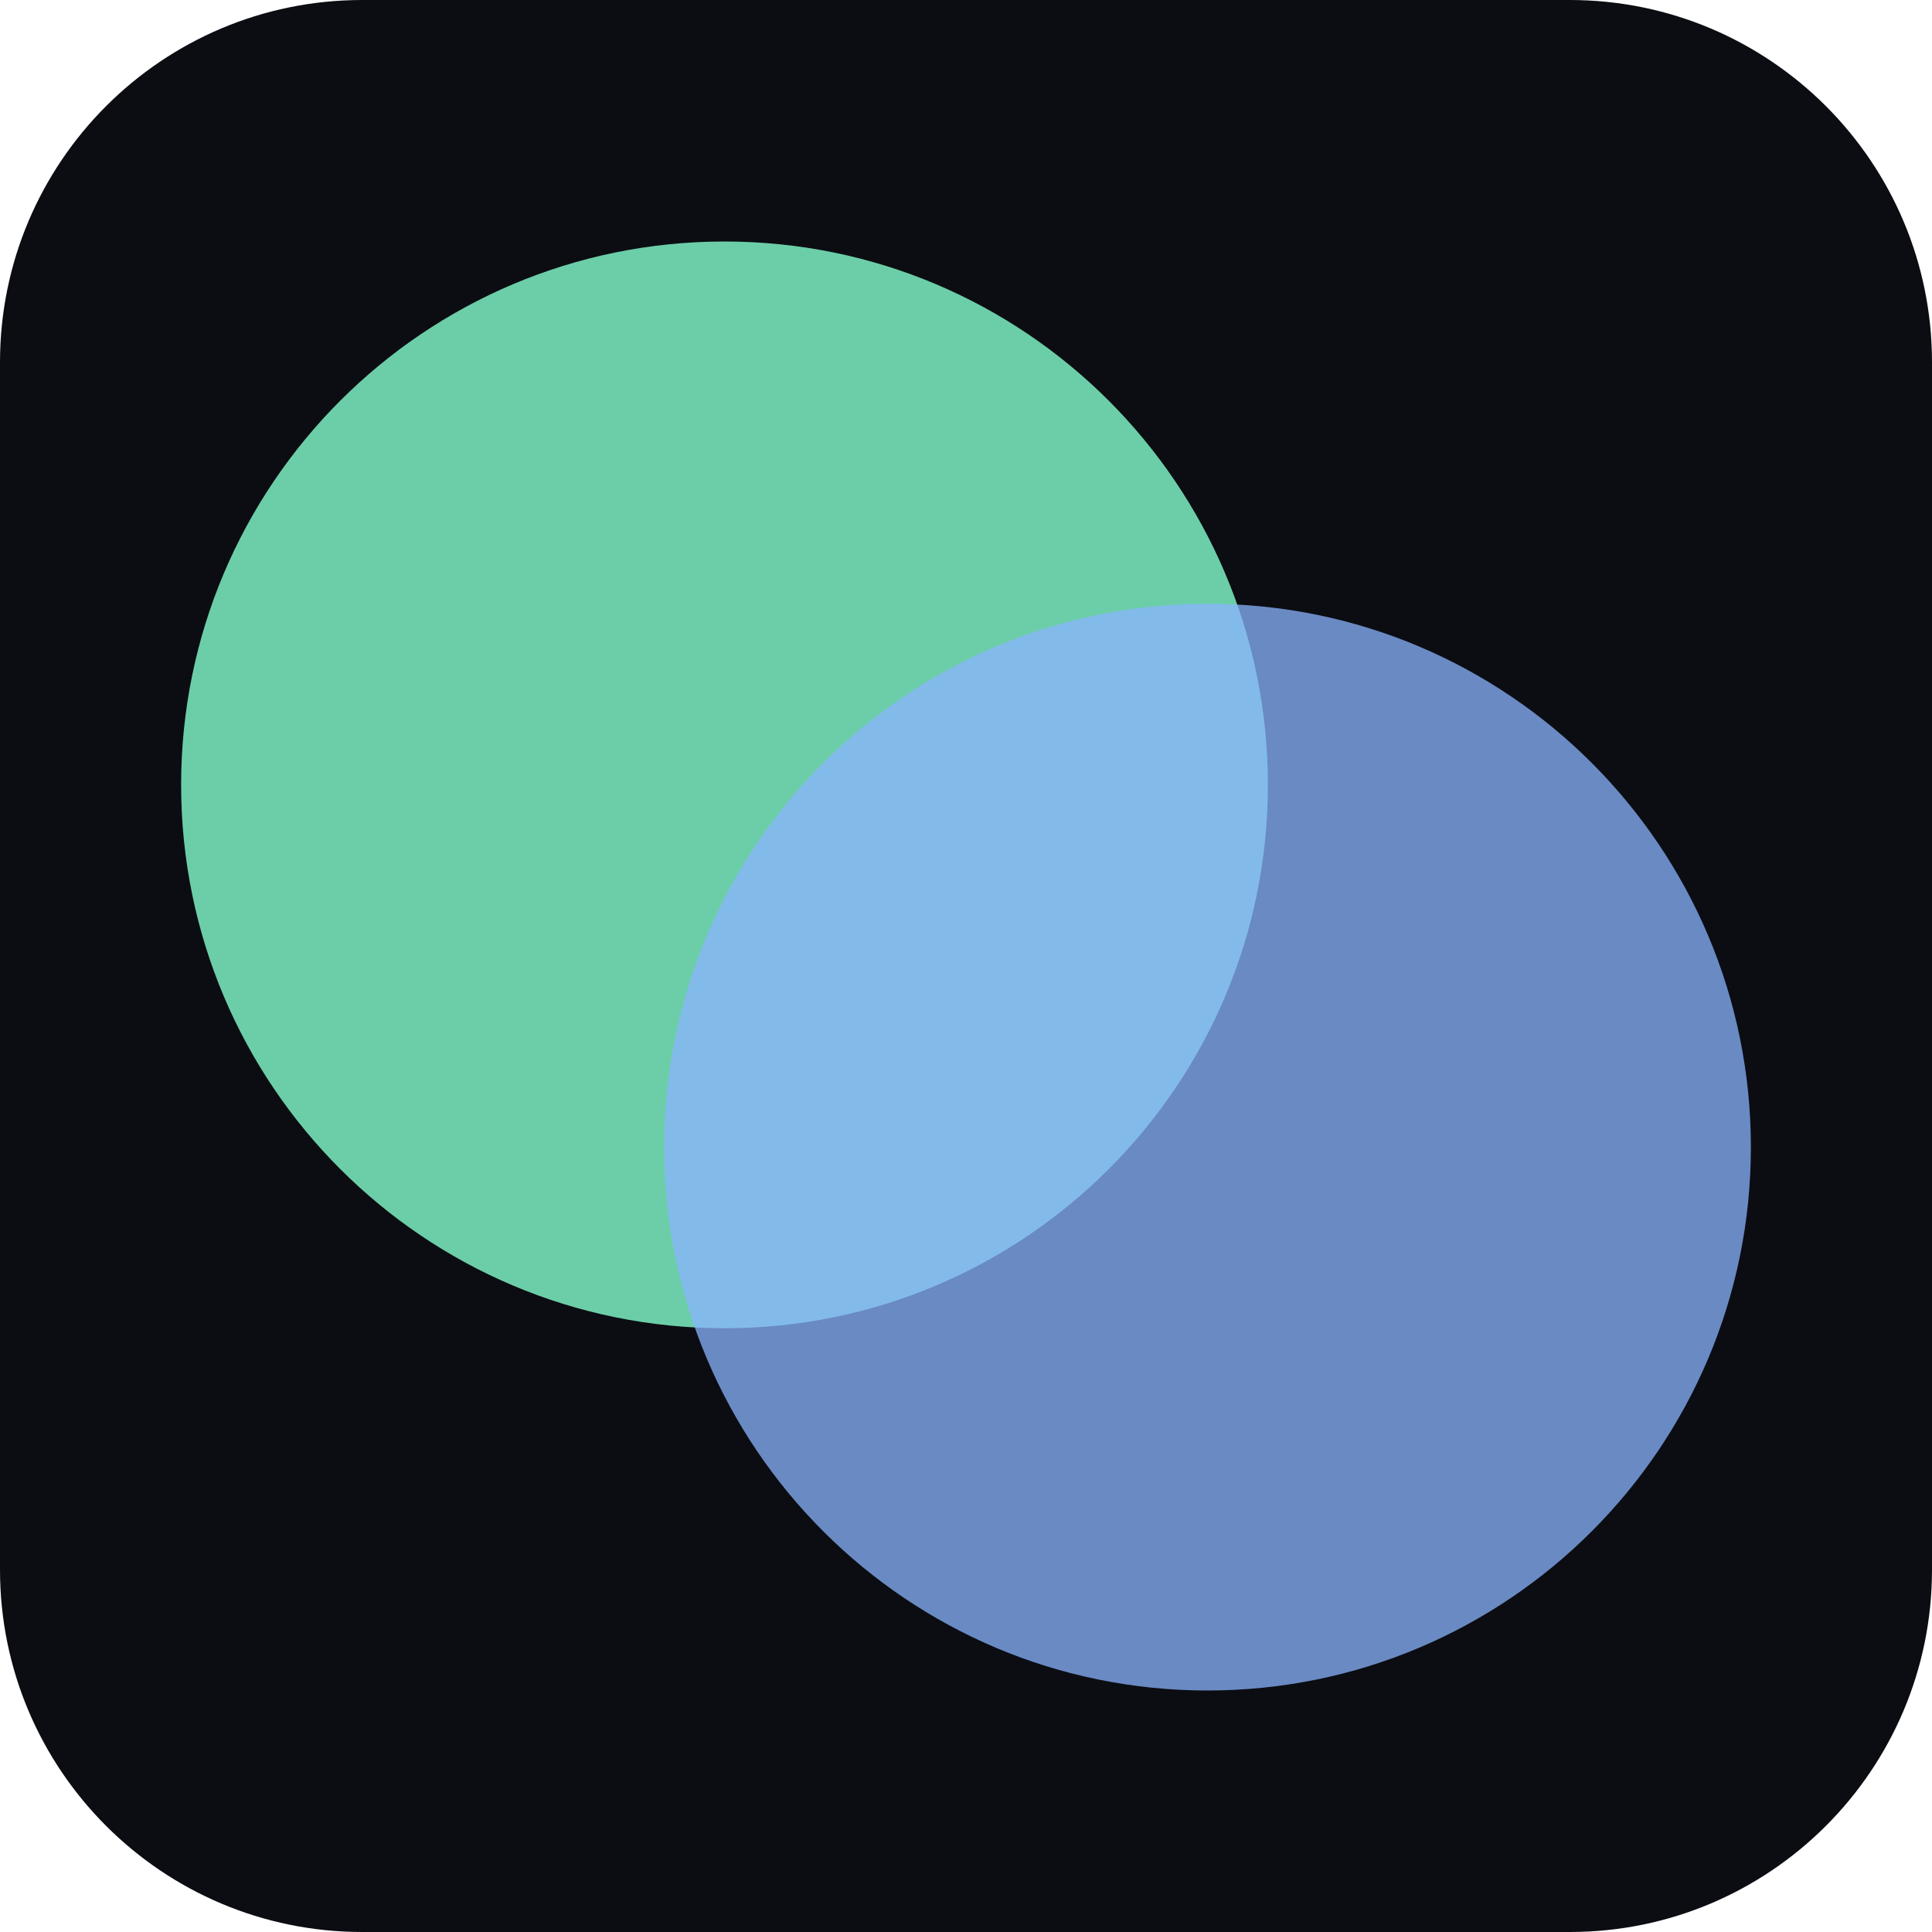
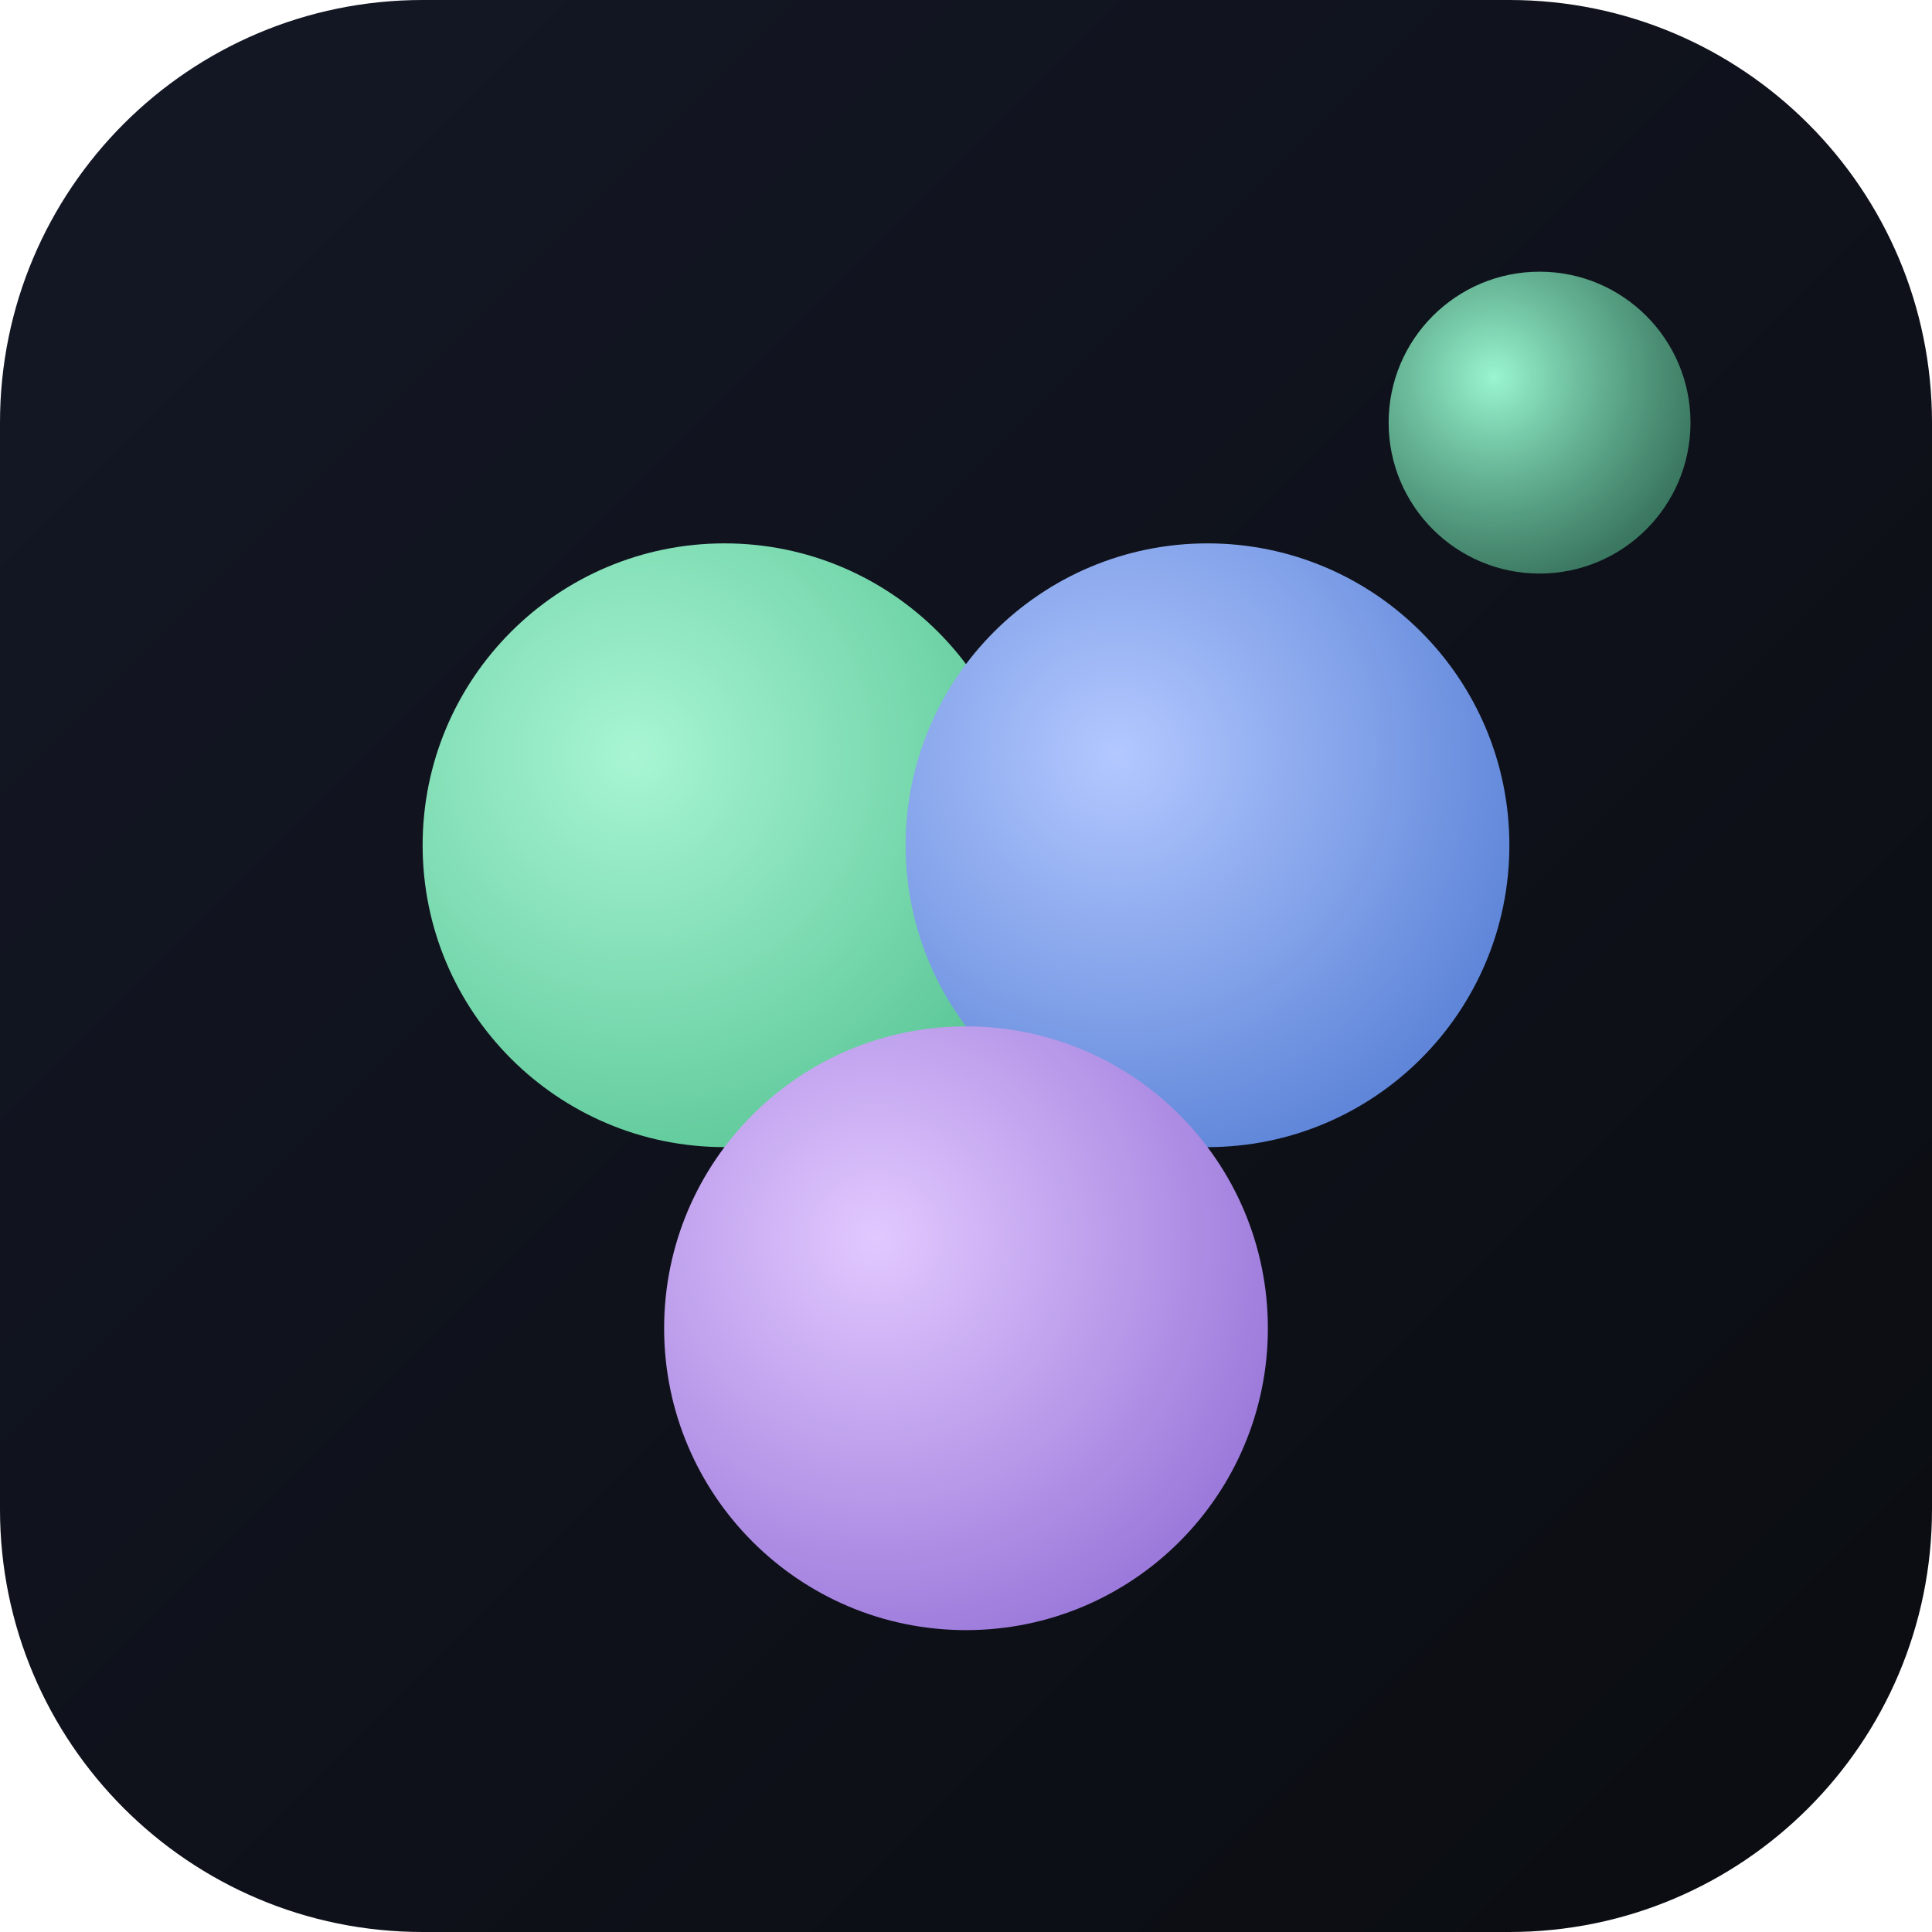
- <svg xmlns="http://www.w3.org/2000/svg" viewBox="0 0 32 32">
-   <rect width="32" height="32" rx="6" fill="#0b0d12" />
-   <circle cx="12" cy="13" r="9" fill="#7cf0c2" opacity="0.85" />
-   <circle cx="20" cy="19" r="9" fill="#8ab4ff" opacity="0.75" />
+ <svg xmlns="http://www.w3.org/2000/svg" viewBox="0 0 64 64" role="img" aria-label="karegeo">
+   <defs>
+     <linearGradient id="bg" x1="0%" y1="0%" x2="100%" y2="100%">
+       <stop offset="0%" stop-color="#141826" />
+       <stop offset="100%" stop-color="#0a0c10" />
+     </linearGradient>
+     <radialGradient id="g1" cx="35%" cy="35%" r="70%">
+       <stop offset="0%" stop-color="#a8f5d4" />
+       <stop offset="100%" stop-color="#5fc99a" />
+     </radialGradient>
+     <radialGradient id="g2" cx="35%" cy="35%" r="70%">
+       <stop offset="0%" stop-color="#b3c8ff" />
+       <stop offset="100%" stop-color="#5f86d9" />
+     </radialGradient>
+     <radialGradient id="g3" cx="35%" cy="35%" r="70%">
+       <stop offset="0%" stop-color="#e2c8ff" />
+       <stop offset="100%" stop-color="#9c7adb" />
+     </radialGradient>
+     <radialGradient id="g4" cx="35%" cy="35%" r="70%">
+       <stop offset="0%" stop-color="#9af5d0" />
+       <stop offset="100%" stop-color="#5fc99a" stop-opacity="0.55" />
+     </radialGradient>
+   </defs>
+   <rect width="64" height="64" rx="14" fill="url(#bg)" />
+   <circle cx="24" cy="28" r="10" fill="url(#g1)" />
+   <circle cx="40" cy="28" r="10" fill="url(#g2)" />
+   <circle cx="32" cy="44" r="10" fill="url(#g3)" />
+   <circle cx="51" cy="14" r="5" fill="url(#g4)" />
</svg>
